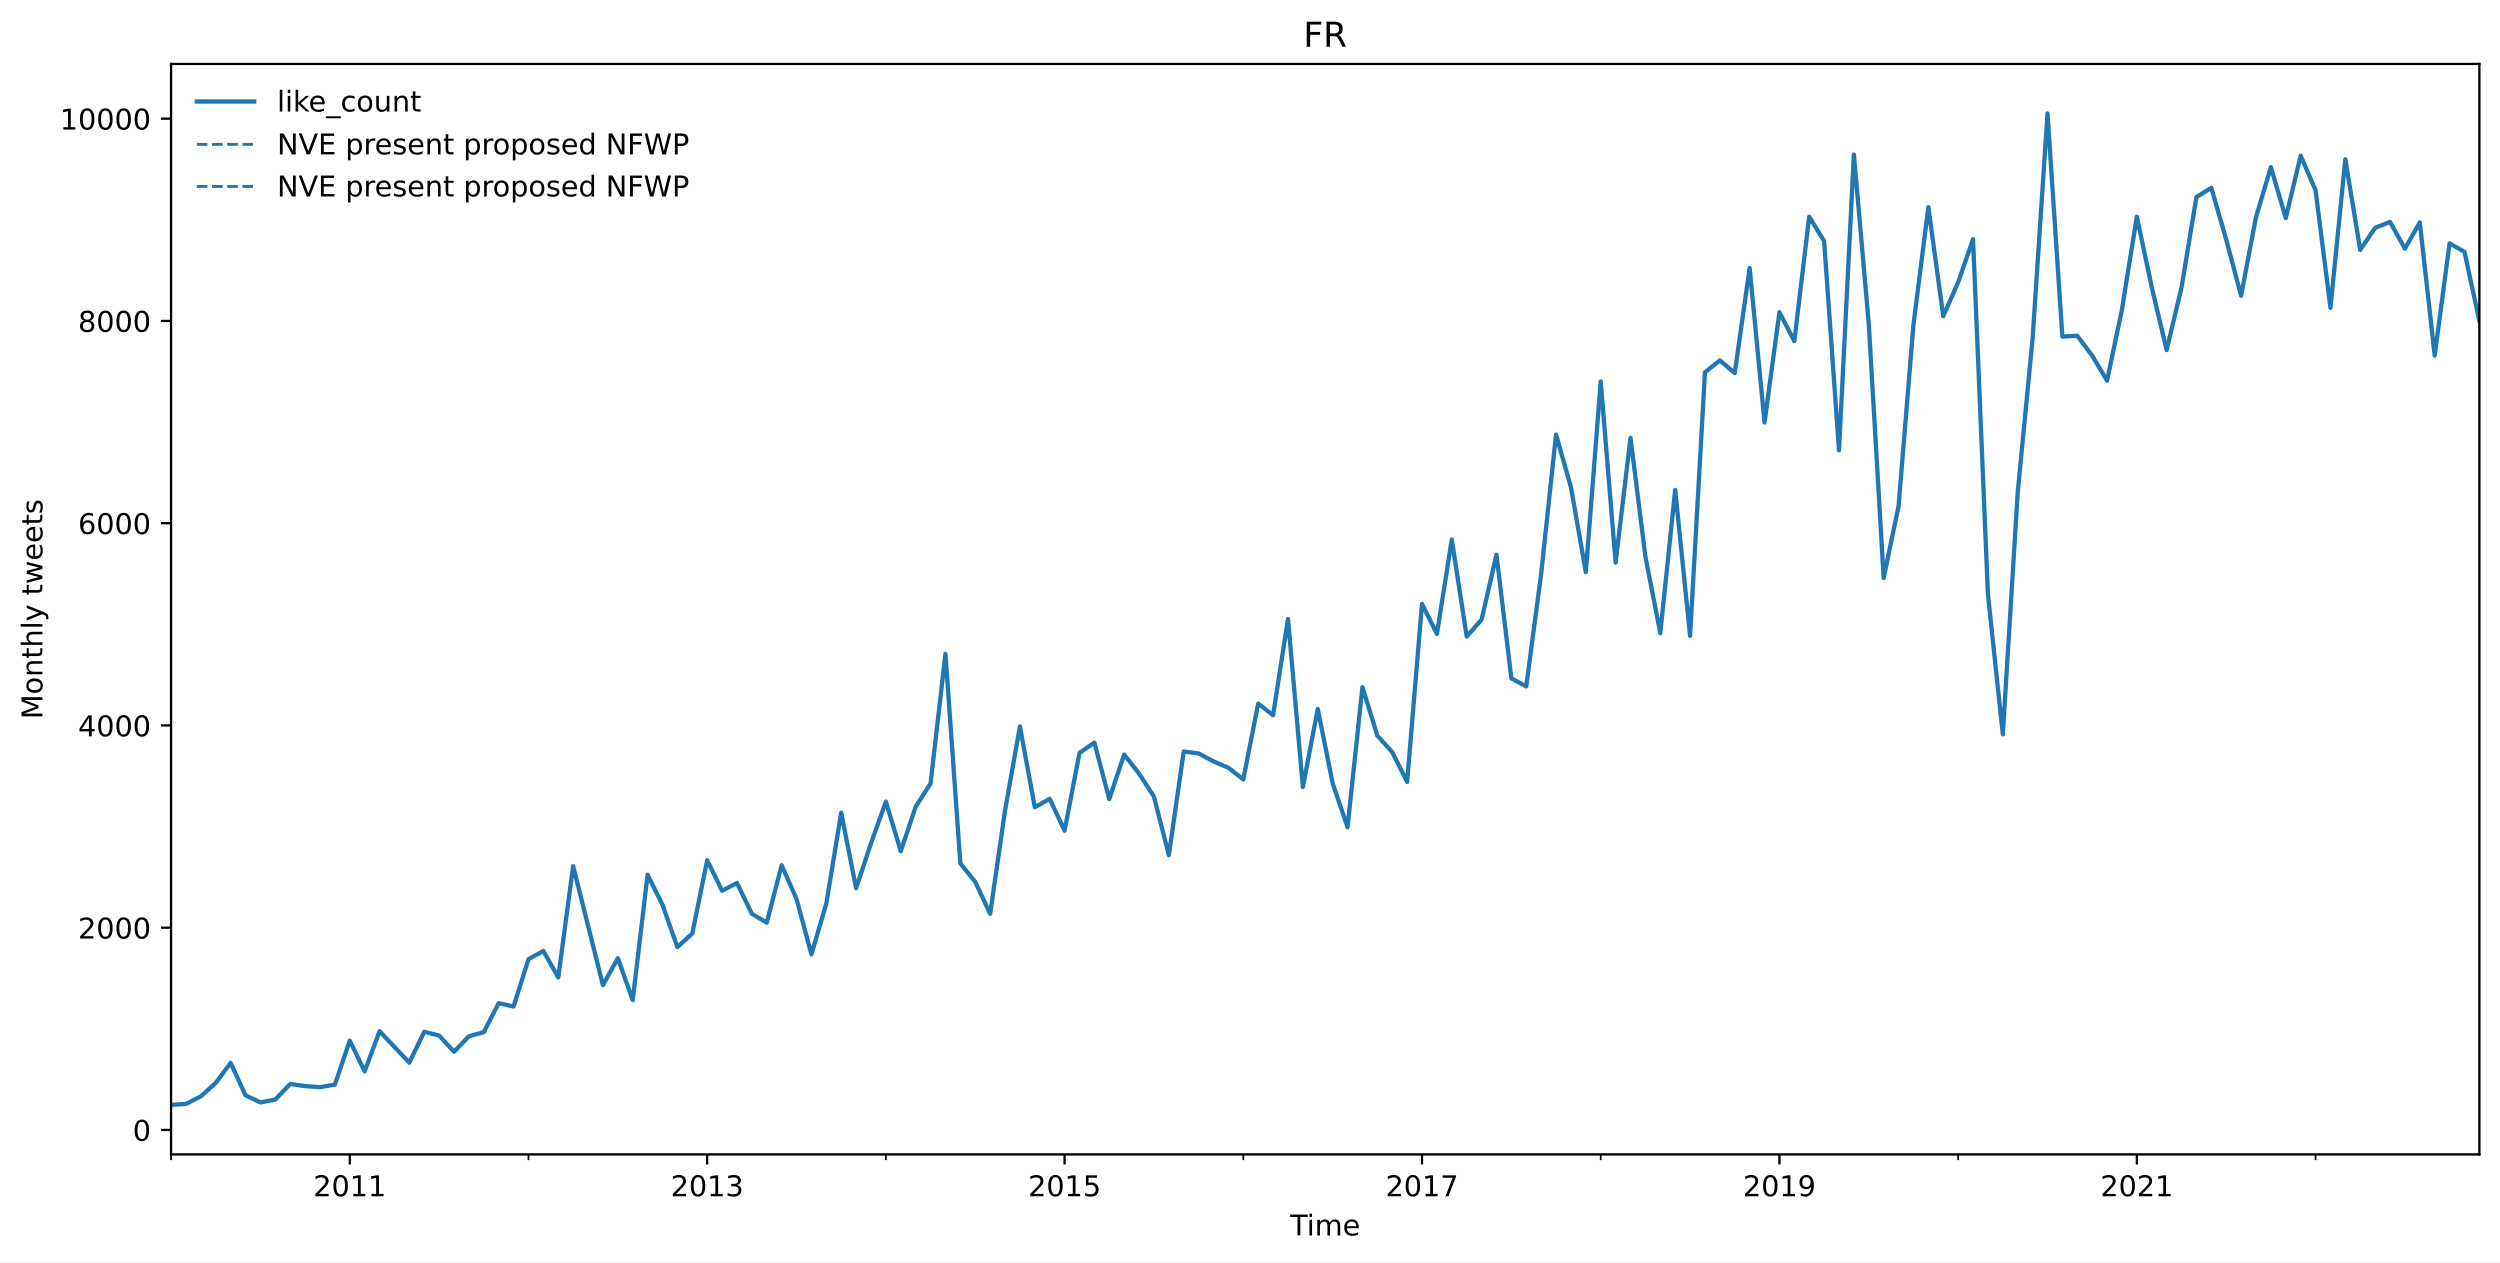
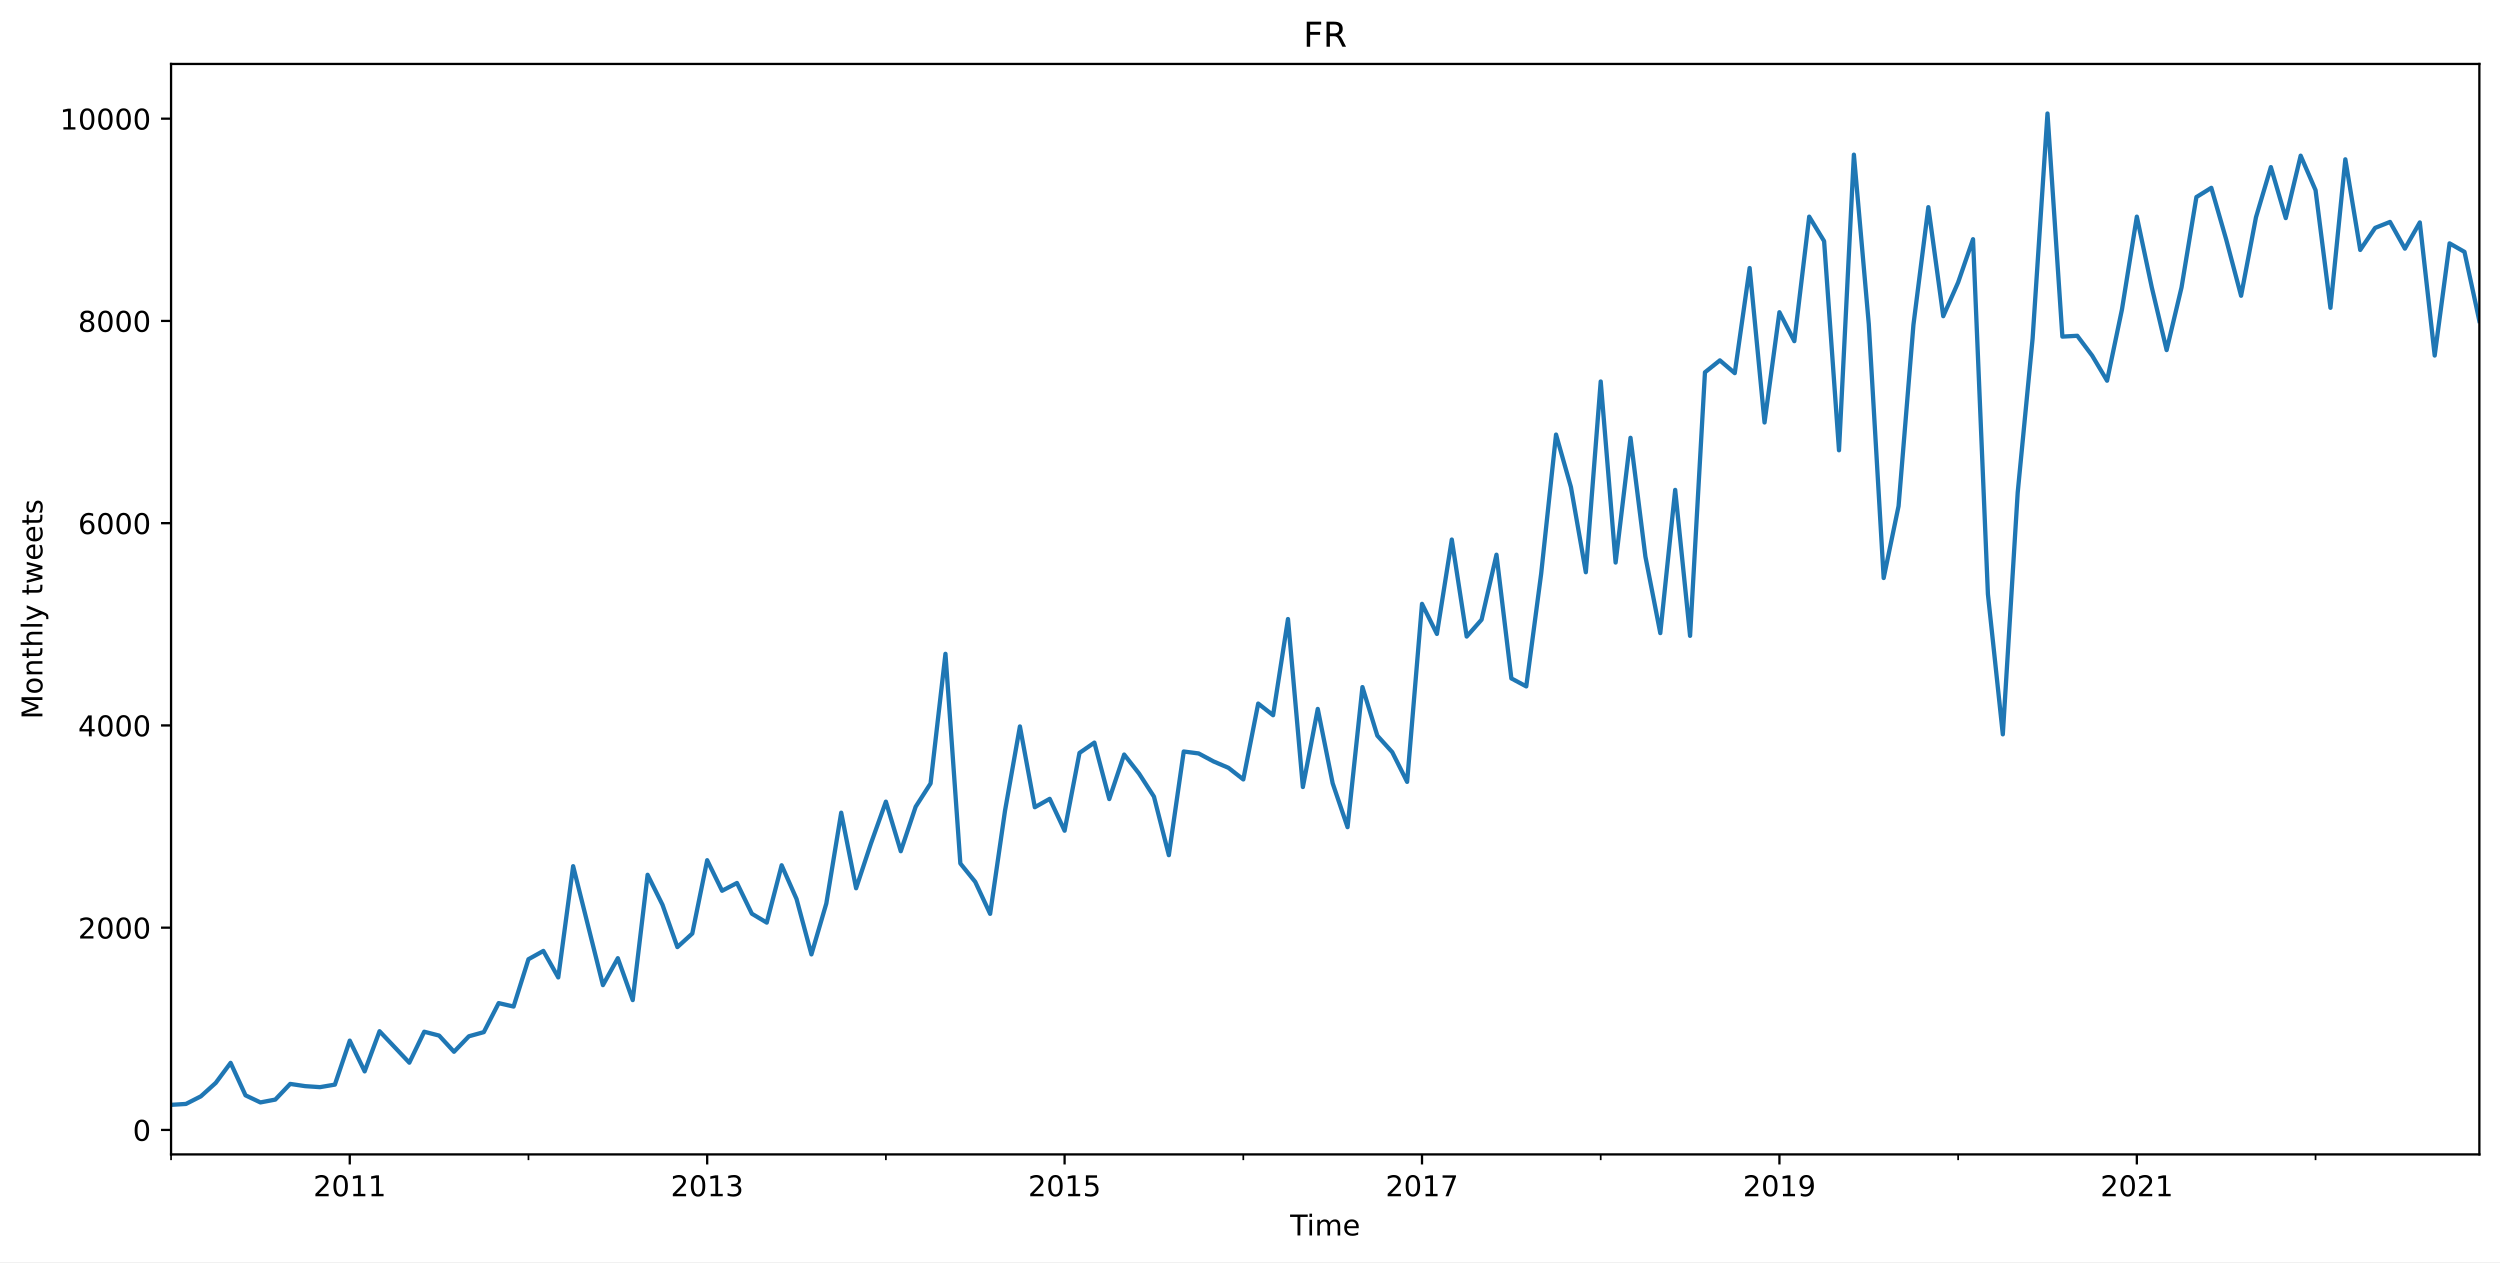
<svg xmlns="http://www.w3.org/2000/svg" xmlns:xlink="http://www.w3.org/1999/xlink" width="872.4pt" height="440.4pt" viewBox="0 0 872.4 440.4" version="1.1">
  <defs>
    <style type="text/css">*{stroke-linejoin: round; stroke-linecap: butt}</style>
  </defs>
  <g id="figure_1">
    <g id="patch_1">
      <path d="M 0 440.4  L 872.4 440.4  L 872.4 0  L 0 0  z " style="fill: #ffffff" />
    </g>
    <g id="axes_1">
      <g id="patch_2">
        <path d="M 59.691 402.843  L 865.2 402.843  L 865.2 22.318  L 59.691 22.318  z " style="fill: #ffffff" />
      </g>
      <g id="matplotlib.axis_1">
        <g id="xtick_1">
          <g id="line2d_1">
            <defs>
-               <path id="m2f936fc7c8" d="M 0 0  L 0 3.5  " style="stroke: #000000; stroke-width: 0.8" />
-             </defs>
-             <g>
-               <use xlink:href="#m2f936fc7c8" x="122.053" y="402.843" style="stroke: #000000; stroke-width: 0.8" />
+               <path id="m8560728ac0" d="M 0 0  L 0 3.5  " style="stroke: #000000; stroke-width: 0.8" />
+             </defs>
+             <g>
+               <use xlink:href="#m8560728ac0" x="122.053" y="402.843" style="stroke: #000000; stroke-width: 0.8" />
            </g>
          </g>
          <g id="text_1">
            <g transform="translate(109.3276 417.4417) scale(0.1 -0.1)">
              <defs>
                <path id="DejaVuSans-32" d="M 1228 531  L 3431 531  L 3431 0  L 469 0  L 469 531  Q 828 903 1448 1529  Q 2069 2156 2228 2338  Q 2531 2678 2651 2914  Q 2772 3150 2772 3378  Q 2772 3750 2511 3984  Q 2250 4219 1831 4219  Q 1534 4219 1204 4116  Q 875 4013 500 3803  L 500 4441  Q 881 4594 1212 4672  Q 1544 4750 1819 4750  Q 2544 4750 2975 4387  Q 3406 4025 3406 3419  Q 3406 3131 3298 2873  Q 3191 2616 2906 2266  Q 2828 2175 2409 1742  Q 1991 1309 1228 531  z " transform="scale(0.015625)" />
                <path id="DejaVuSans-30" d="M 2034 4250  Q 1547 4250 1301 3770  Q 1056 3291 1056 2328  Q 1056 1369 1301 889  Q 1547 409 2034 409  Q 2525 409 2770 889  Q 3016 1369 3016 2328  Q 3016 3291 2770 3770  Q 2525 4250 2034 4250  z M 2034 4750  Q 2819 4750 3233 4129  Q 3647 3509 3647 2328  Q 3647 1150 3233 529  Q 2819 -91 2034 -91  Q 1250 -91 836 529  Q 422 1150 422 2328  Q 422 3509 836 4129  Q 1250 4750 2034 4750  z " transform="scale(0.015625)" />
                <path id="DejaVuSans-31" d="M 794 531  L 1825 531  L 1825 4091  L 703 3866  L 703 4441  L 1819 4666  L 2450 4666  L 2450 531  L 3481 531  L 3481 0  L 794 0  L 794 531  z " transform="scale(0.015625)" />
              </defs>
              <use xlink:href="#DejaVuSans-32" />
              <use xlink:href="#DejaVuSans-30" x="63.623" />
              <use xlink:href="#DejaVuSans-31" x="127.246" />
              <use xlink:href="#DejaVuSans-31" x="190.869" />
            </g>
          </g>
        </g>
        <g id="xtick_2">
          <g id="line2d_2">
            <g>
-               <use xlink:href="#m2f936fc7c8" x="246.777" y="402.843" style="stroke: #000000; stroke-width: 0.8" />
+               <use xlink:href="#m8560728ac0" x="246.777" y="402.843" style="stroke: #000000; stroke-width: 0.8" />
            </g>
          </g>
          <g id="text_2">
            <g transform="translate(234.0516 417.4417) scale(0.1 -0.1)">
              <defs>
                <path id="DejaVuSans-33" d="M 2597 2516  Q 3050 2419 3304 2112  Q 3559 1806 3559 1356  Q 3559 666 3084 287  Q 2609 -91 1734 -91  Q 1441 -91 1130 -33  Q 819 25 488 141  L 488 750  Q 750 597 1062 519  Q 1375 441 1716 441  Q 2309 441 2620 675  Q 2931 909 2931 1356  Q 2931 1769 2642 2001  Q 2353 2234 1838 2234  L 1294 2234  L 1294 2753  L 1863 2753  Q 2328 2753 2575 2939  Q 2822 3125 2822 3475  Q 2822 3834 2567 4026  Q 2313 4219 1838 4219  Q 1578 4219 1281 4162  Q 984 4106 628 3988  L 628 4550  Q 988 4650 1302 4700  Q 1616 4750 1894 4750  Q 2613 4750 3031 4423  Q 3450 4097 3450 3541  Q 3450 3153 3228 2886  Q 3006 2619 2597 2516  z " transform="scale(0.015625)" />
              </defs>
              <use xlink:href="#DejaVuSans-32" />
              <use xlink:href="#DejaVuSans-30" x="63.623" />
              <use xlink:href="#DejaVuSans-31" x="127.246" />
              <use xlink:href="#DejaVuSans-33" x="190.869" />
            </g>
          </g>
        </g>
        <g id="xtick_3">
          <g id="line2d_3">
            <g>
-               <use xlink:href="#m2f936fc7c8" x="371.501" y="402.843" style="stroke: #000000; stroke-width: 0.8" />
+               <use xlink:href="#m8560728ac0" x="371.501" y="402.843" style="stroke: #000000; stroke-width: 0.8" />
            </g>
          </g>
          <g id="text_3">
            <g transform="translate(358.7755 417.4417) scale(0.1 -0.1)">
              <defs>
                <path id="DejaVuSans-35" d="M 691 4666  L 3169 4666  L 3169 4134  L 1269 4134  L 1269 2991  Q 1406 3038 1543 3061  Q 1681 3084 1819 3084  Q 2600 3084 3056 2656  Q 3513 2228 3513 1497  Q 3513 744 3044 326  Q 2575 -91 1722 -91  Q 1428 -91 1123 -41  Q 819 9 494 109  L 494 744  Q 775 591 1075 516  Q 1375 441 1709 441  Q 2250 441 2565 725  Q 2881 1009 2881 1497  Q 2881 1984 2565 2268  Q 2250 2553 1709 2553  Q 1456 2553 1204 2497  Q 953 2441 691 2322  L 691 4666  z " transform="scale(0.015625)" />
              </defs>
              <use xlink:href="#DejaVuSans-32" />
              <use xlink:href="#DejaVuSans-30" x="63.623" />
              <use xlink:href="#DejaVuSans-31" x="127.246" />
              <use xlink:href="#DejaVuSans-35" x="190.869" />
            </g>
          </g>
        </g>
        <g id="xtick_4">
          <g id="line2d_4">
            <g>
-               <use xlink:href="#m2f936fc7c8" x="496.224" y="402.843" style="stroke: #000000; stroke-width: 0.8" />
+               <use xlink:href="#m8560728ac0" x="496.224" y="402.843" style="stroke: #000000; stroke-width: 0.8" />
            </g>
          </g>
          <g id="text_4">
            <g transform="translate(483.4995 417.4417) scale(0.1 -0.1)">
              <defs>
                <path id="DejaVuSans-37" d="M 525 4666  L 3525 4666  L 3525 4397  L 1831 0  L 1172 0  L 2766 4134  L 525 4134  L 525 4666  z " transform="scale(0.015625)" />
              </defs>
              <use xlink:href="#DejaVuSans-32" />
              <use xlink:href="#DejaVuSans-30" x="63.623" />
              <use xlink:href="#DejaVuSans-31" x="127.246" />
              <use xlink:href="#DejaVuSans-37" x="190.869" />
            </g>
          </g>
        </g>
        <g id="xtick_5">
          <g id="line2d_5">
            <g>
-               <use xlink:href="#m2f936fc7c8" x="620.948" y="402.843" style="stroke: #000000; stroke-width: 0.8" />
+               <use xlink:href="#m8560728ac0" x="620.948" y="402.843" style="stroke: #000000; stroke-width: 0.8" />
            </g>
          </g>
          <g id="text_5">
            <g transform="translate(608.2234 417.4417) scale(0.1 -0.1)">
              <defs>
                <path id="DejaVuSans-39" d="M 703 97  L 703 672  Q 941 559 1184 500  Q 1428 441 1663 441  Q 2288 441 2617 861  Q 2947 1281 2994 2138  Q 2813 1869 2534 1725  Q 2256 1581 1919 1581  Q 1219 1581 811 2004  Q 403 2428 403 3163  Q 403 3881 828 4315  Q 1253 4750 1959 4750  Q 2769 4750 3195 4129  Q 3622 3509 3622 2328  Q 3622 1225 3098 567  Q 2575 -91 1691 -91  Q 1453 -91 1209 -44  Q 966 3 703 97  z M 1959 2075  Q 2384 2075 2632 2365  Q 2881 2656 2881 3163  Q 2881 3666 2632 3958  Q 2384 4250 1959 4250  Q 1534 4250 1286 3958  Q 1038 3666 1038 3163  Q 1038 2656 1286 2365  Q 1534 2075 1959 2075  z " transform="scale(0.015625)" />
              </defs>
              <use xlink:href="#DejaVuSans-32" />
              <use xlink:href="#DejaVuSans-30" x="63.623" />
              <use xlink:href="#DejaVuSans-31" x="127.246" />
              <use xlink:href="#DejaVuSans-39" x="190.869" />
            </g>
          </g>
        </g>
        <g id="xtick_6">
          <g id="line2d_6">
            <g>
-               <use xlink:href="#m2f936fc7c8" x="745.672" y="402.843" style="stroke: #000000; stroke-width: 0.8" />
+               <use xlink:href="#m8560728ac0" x="745.672" y="402.843" style="stroke: #000000; stroke-width: 0.8" />
            </g>
          </g>
          <g id="text_6">
            <g transform="translate(732.9474 417.4417) scale(0.1 -0.1)">
              <use xlink:href="#DejaVuSans-32" />
              <use xlink:href="#DejaVuSans-30" x="63.623" />
              <use xlink:href="#DejaVuSans-32" x="127.246" />
              <use xlink:href="#DejaVuSans-31" x="190.869" />
            </g>
          </g>
        </g>
        <g id="xtick_7">
          <g id="line2d_7">
            <defs>
-               <path id="m11939d0449" d="M 0 0  L 0 2  " style="stroke: #000000; stroke-width: 0.6" />
-             </defs>
-             <g>
-               <use xlink:href="#m11939d0449" x="59.691" y="402.843" style="stroke: #000000; stroke-width: 0.6" />
+               <path id="m09fdd36ddf" d="M 0 0  L 0 2  " style="stroke: #000000; stroke-width: 0.6" />
+             </defs>
+             <g>
+               <use xlink:href="#m09fdd36ddf" x="59.691" y="402.843" style="stroke: #000000; stroke-width: 0.6" />
            </g>
          </g>
        </g>
        <g id="xtick_8">
          <g id="line2d_8">
            <g>
-               <use xlink:href="#m11939d0449" x="184.415" y="402.843" style="stroke: #000000; stroke-width: 0.6" />
+               <use xlink:href="#m09fdd36ddf" x="184.415" y="402.843" style="stroke: #000000; stroke-width: 0.6" />
            </g>
          </g>
        </g>
        <g id="xtick_9">
          <g id="line2d_9">
            <g>
-               <use xlink:href="#m11939d0449" x="309.139" y="402.843" style="stroke: #000000; stroke-width: 0.6" />
+               <use xlink:href="#m09fdd36ddf" x="309.139" y="402.843" style="stroke: #000000; stroke-width: 0.6" />
            </g>
          </g>
        </g>
        <g id="xtick_10">
          <g id="line2d_10">
            <g>
-               <use xlink:href="#m11939d0449" x="433.862" y="402.843" style="stroke: #000000; stroke-width: 0.6" />
+               <use xlink:href="#m09fdd36ddf" x="433.862" y="402.843" style="stroke: #000000; stroke-width: 0.6" />
            </g>
          </g>
        </g>
        <g id="xtick_11">
          <g id="line2d_11">
            <g>
-               <use xlink:href="#m11939d0449" x="558.586" y="402.843" style="stroke: #000000; stroke-width: 0.6" />
+               <use xlink:href="#m09fdd36ddf" x="558.586" y="402.843" style="stroke: #000000; stroke-width: 0.6" />
            </g>
          </g>
        </g>
        <g id="xtick_12">
          <g id="line2d_12">
            <g>
-               <use xlink:href="#m11939d0449" x="683.31" y="402.843" style="stroke: #000000; stroke-width: 0.6" />
+               <use xlink:href="#m09fdd36ddf" x="683.31" y="402.843" style="stroke: #000000; stroke-width: 0.6" />
            </g>
          </g>
        </g>
        <g id="xtick_13">
          <g id="line2d_13">
            <g>
-               <use xlink:href="#m11939d0449" x="808.034" y="402.843" style="stroke: #000000; stroke-width: 0.6" />
+               <use xlink:href="#m09fdd36ddf" x="808.034" y="402.843" style="stroke: #000000; stroke-width: 0.6" />
            </g>
          </g>
        </g>
        <g id="text_7">
          <g transform="translate(450.2115 431.1198) scale(0.1 -0.1)">
            <defs>
              <path id="DejaVuSans-54" d="M -19 4666  L 3928 4666  L 3928 4134  L 2272 4134  L 2272 0  L 1638 0  L 1638 4134  L -19 4134  L -19 4666  z " transform="scale(0.015625)" />
              <path id="DejaVuSans-69" d="M 603 3500  L 1178 3500  L 1178 0  L 603 0  L 603 3500  z M 603 4863  L 1178 4863  L 1178 4134  L 603 4134  L 603 4863  z " transform="scale(0.015625)" />
              <path id="DejaVuSans-6d" d="M 3328 2828  Q 3544 3216 3844 3400  Q 4144 3584 4550 3584  Q 5097 3584 5394 3201  Q 5691 2819 5691 2113  L 5691 0  L 5113 0  L 5113 2094  Q 5113 2597 4934 2840  Q 4756 3084 4391 3084  Q 3944 3084 3684 2787  Q 3425 2491 3425 1978  L 3425 0  L 2847 0  L 2847 2094  Q 2847 2600 2669 2842  Q 2491 3084 2119 3084  Q 1678 3084 1418 2786  Q 1159 2488 1159 1978  L 1159 0  L 581 0  L 581 3500  L 1159 3500  L 1159 2956  Q 1356 3278 1631 3431  Q 1906 3584 2284 3584  Q 2666 3584 2933 3390  Q 3200 3197 3328 2828  z " transform="scale(0.015625)" />
              <path id="DejaVuSans-65" d="M 3597 1894  L 3597 1613  L 953 1613  Q 991 1019 1311 708  Q 1631 397 2203 397  Q 2534 397 2845 478  Q 3156 559 3463 722  L 3463 178  Q 3153 47 2828 -22  Q 2503 -91 2169 -91  Q 1331 -91 842 396  Q 353 884 353 1716  Q 353 2575 817 3079  Q 1281 3584 2069 3584  Q 2775 3584 3186 3129  Q 3597 2675 3597 1894  z M 3022 2063  Q 3016 2534 2758 2815  Q 2500 3097 2075 3097  Q 1594 3097 1305 2825  Q 1016 2553 972 2059  L 3022 2063  z " transform="scale(0.015625)" />
            </defs>
            <use xlink:href="#DejaVuSans-54" />
            <use xlink:href="#DejaVuSans-69" x="57.959" />
            <use xlink:href="#DejaVuSans-6d" x="85.742" />
            <use xlink:href="#DejaVuSans-65" x="183.154" />
          </g>
        </g>
      </g>
      <g id="matplotlib.axis_2">
        <g id="ytick_1">
          <g id="line2d_14">
            <defs>
-               <path id="m7662612c5b" d="M 0 0  L -3.5 0  " style="stroke: #000000; stroke-width: 0.8" />
-             </defs>
-             <g>
-               <use xlink:href="#m7662612c5b" x="59.691" y="394.298" style="stroke: #000000; stroke-width: 0.8" />
+               <path id="m3242acefed" d="M 0 0  L -3.5 0  " style="stroke: #000000; stroke-width: 0.8" />
+             </defs>
+             <g>
+               <use xlink:href="#m3242acefed" x="59.691" y="394.298" style="stroke: #000000; stroke-width: 0.8" />
            </g>
          </g>
          <g id="text_8">
            <g transform="translate(46.32812 398.0974) scale(0.1 -0.1)">
              <use xlink:href="#DejaVuSans-30" />
            </g>
          </g>
        </g>
        <g id="ytick_2">
          <g id="line2d_15">
            <g>
-               <use xlink:href="#m7662612c5b" x="59.691" y="323.721" style="stroke: #000000; stroke-width: 0.8" />
+               <use xlink:href="#m3242acefed" x="59.691" y="323.721" style="stroke: #000000; stroke-width: 0.8" />
            </g>
          </g>
          <g id="text_9">
            <g transform="translate(27.24063 327.5207) scale(0.1 -0.1)">
              <use xlink:href="#DejaVuSans-32" />
              <use xlink:href="#DejaVuSans-30" x="63.623" />
              <use xlink:href="#DejaVuSans-30" x="127.246" />
              <use xlink:href="#DejaVuSans-30" x="190.869" />
            </g>
          </g>
        </g>
        <g id="ytick_3">
          <g id="line2d_16">
            <g>
-               <use xlink:href="#m7662612c5b" x="59.691" y="253.145" style="stroke: #000000; stroke-width: 0.8" />
+               <use xlink:href="#m3242acefed" x="59.691" y="253.145" style="stroke: #000000; stroke-width: 0.8" />
            </g>
          </g>
          <g id="text_10">
            <g transform="translate(27.24063 256.9439) scale(0.1 -0.1)">
              <defs>
                <path id="DejaVuSans-34" d="M 2419 4116  L 825 1625  L 2419 1625  L 2419 4116  z M 2253 4666  L 3047 4666  L 3047 1625  L 3713 1625  L 3713 1100  L 3047 1100  L 3047 0  L 2419 0  L 2419 1100  L 313 1100  L 313 1709  L 2253 4666  z " transform="scale(0.015625)" />
              </defs>
              <use xlink:href="#DejaVuSans-34" />
              <use xlink:href="#DejaVuSans-30" x="63.623" />
              <use xlink:href="#DejaVuSans-30" x="127.246" />
              <use xlink:href="#DejaVuSans-30" x="190.869" />
            </g>
          </g>
        </g>
        <g id="ytick_4">
          <g id="line2d_17">
            <g>
-               <use xlink:href="#m7662612c5b" x="59.691" y="182.568" style="stroke: #000000; stroke-width: 0.8" />
+               <use xlink:href="#m3242acefed" x="59.691" y="182.568" style="stroke: #000000; stroke-width: 0.8" />
            </g>
          </g>
          <g id="text_11">
            <g transform="translate(27.24063 186.3672) scale(0.1 -0.1)">
              <defs>
                <path id="DejaVuSans-36" d="M 2113 2584  Q 1688 2584 1439 2293  Q 1191 2003 1191 1497  Q 1191 994 1439 701  Q 1688 409 2113 409  Q 2538 409 2786 701  Q 3034 994 3034 1497  Q 3034 2003 2786 2293  Q 2538 2584 2113 2584  z M 3366 4563  L 3366 3988  Q 3128 4100 2886 4159  Q 2644 4219 2406 4219  Q 1781 4219 1451 3797  Q 1122 3375 1075 2522  Q 1259 2794 1537 2939  Q 1816 3084 2150 3084  Q 2853 3084 3261 2657  Q 3669 2231 3669 1497  Q 3669 778 3244 343  Q 2819 -91 2113 -91  Q 1303 -91 875 529  Q 447 1150 447 2328  Q 447 3434 972 4092  Q 1497 4750 2381 4750  Q 2619 4750 2861 4703  Q 3103 4656 3366 4563  z " transform="scale(0.015625)" />
              </defs>
              <use xlink:href="#DejaVuSans-36" />
              <use xlink:href="#DejaVuSans-30" x="63.623" />
              <use xlink:href="#DejaVuSans-30" x="127.246" />
              <use xlink:href="#DejaVuSans-30" x="190.869" />
            </g>
          </g>
        </g>
        <g id="ytick_5">
          <g id="line2d_18">
            <g>
-               <use xlink:href="#m7662612c5b" x="59.691" y="111.991" style="stroke: #000000; stroke-width: 0.8" />
+               <use xlink:href="#m3242acefed" x="59.691" y="111.991" style="stroke: #000000; stroke-width: 0.8" />
            </g>
          </g>
          <g id="text_12">
            <g transform="translate(27.24063 115.7904) scale(0.1 -0.1)">
              <defs>
                <path id="DejaVuSans-38" d="M 2034 2216  Q 1584 2216 1326 1975  Q 1069 1734 1069 1313  Q 1069 891 1326 650  Q 1584 409 2034 409  Q 2484 409 2743 651  Q 3003 894 3003 1313  Q 3003 1734 2745 1975  Q 2488 2216 2034 2216  z M 1403 2484  Q 997 2584 770 2862  Q 544 3141 544 3541  Q 544 4100 942 4425  Q 1341 4750 2034 4750  Q 2731 4750 3128 4425  Q 3525 4100 3525 3541  Q 3525 3141 3298 2862  Q 3072 2584 2669 2484  Q 3125 2378 3379 2068  Q 3634 1759 3634 1313  Q 3634 634 3220 271  Q 2806 -91 2034 -91  Q 1263 -91 848 271  Q 434 634 434 1313  Q 434 1759 690 2068  Q 947 2378 1403 2484  z M 1172 3481  Q 1172 3119 1398 2916  Q 1625 2713 2034 2713  Q 2441 2713 2670 2916  Q 2900 3119 2900 3481  Q 2900 3844 2670 4047  Q 2441 4250 2034 4250  Q 1625 4250 1398 4047  Q 1172 3844 1172 3481  z " transform="scale(0.015625)" />
              </defs>
              <use xlink:href="#DejaVuSans-38" />
              <use xlink:href="#DejaVuSans-30" x="63.623" />
              <use xlink:href="#DejaVuSans-30" x="127.246" />
              <use xlink:href="#DejaVuSans-30" x="190.869" />
            </g>
          </g>
        </g>
        <g id="ytick_6">
          <g id="line2d_19">
            <g>
-               <use xlink:href="#m7662612c5b" x="59.691" y="41.414" style="stroke: #000000; stroke-width: 0.8" />
+               <use xlink:href="#m3242acefed" x="59.691" y="41.414" style="stroke: #000000; stroke-width: 0.8" />
            </g>
          </g>
          <g id="text_13">
            <g transform="translate(20.87813 45.21365) scale(0.1 -0.1)">
              <use xlink:href="#DejaVuSans-31" />
              <use xlink:href="#DejaVuSans-30" x="63.623" />
              <use xlink:href="#DejaVuSans-30" x="127.246" />
              <use xlink:href="#DejaVuSans-30" x="190.869" />
              <use xlink:href="#DejaVuSans-30" x="254.492" />
            </g>
          </g>
        </g>
        <g id="text_14">
          <g transform="translate(14.79844 250.9565) rotate(-90) scale(0.1 -0.1)">
            <defs>
              <path id="DejaVuSans-4d" d="M 628 4666  L 1569 4666  L 2759 1491  L 3956 4666  L 4897 4666  L 4897 0  L 4281 0  L 4281 4097  L 3078 897  L 2444 897  L 1241 4097  L 1241 0  L 628 0  L 628 4666  z " transform="scale(0.015625)" />
              <path id="DejaVuSans-6f" d="M 1959 3097  Q 1497 3097 1228 2736  Q 959 2375 959 1747  Q 959 1119 1226 758  Q 1494 397 1959 397  Q 2419 397 2687 759  Q 2956 1122 2956 1747  Q 2956 2369 2687 2733  Q 2419 3097 1959 3097  z M 1959 3584  Q 2709 3584 3137 3096  Q 3566 2609 3566 1747  Q 3566 888 3137 398  Q 2709 -91 1959 -91  Q 1206 -91 779 398  Q 353 888 353 1747  Q 353 2609 779 3096  Q 1206 3584 1959 3584  z " transform="scale(0.015625)" />
              <path id="DejaVuSans-6e" d="M 3513 2113  L 3513 0  L 2938 0  L 2938 2094  Q 2938 2591 2744 2837  Q 2550 3084 2163 3084  Q 1697 3084 1428 2787  Q 1159 2491 1159 1978  L 1159 0  L 581 0  L 581 3500  L 1159 3500  L 1159 2956  Q 1366 3272 1645 3428  Q 1925 3584 2291 3584  Q 2894 3584 3203 3211  Q 3513 2838 3513 2113  z " transform="scale(0.015625)" />
              <path id="DejaVuSans-74" d="M 1172 4494  L 1172 3500  L 2356 3500  L 2356 3053  L 1172 3053  L 1172 1153  Q 1172 725 1289 603  Q 1406 481 1766 481  L 2356 481  L 2356 0  L 1766 0  Q 1100 0 847 248  Q 594 497 594 1153  L 594 3053  L 172 3053  L 172 3500  L 594 3500  L 594 4494  L 1172 4494  z " transform="scale(0.015625)" />
              <path id="DejaVuSans-68" d="M 3513 2113  L 3513 0  L 2938 0  L 2938 2094  Q 2938 2591 2744 2837  Q 2550 3084 2163 3084  Q 1697 3084 1428 2787  Q 1159 2491 1159 1978  L 1159 0  L 581 0  L 581 4863  L 1159 4863  L 1159 2956  Q 1366 3272 1645 3428  Q 1925 3584 2291 3584  Q 2894 3584 3203 3211  Q 3513 2838 3513 2113  z " transform="scale(0.015625)" />
              <path id="DejaVuSans-6c" d="M 603 4863  L 1178 4863  L 1178 0  L 603 0  L 603 4863  z " transform="scale(0.015625)" />
              <path id="DejaVuSans-79" d="M 2059 -325  Q 1816 -950 1584 -1140  Q 1353 -1331 966 -1331  L 506 -1331  L 506 -850  L 844 -850  Q 1081 -850 1212 -737  Q 1344 -625 1503 -206  L 1606 56  L 191 3500  L 800 3500  L 1894 763  L 2988 3500  L 3597 3500  L 2059 -325  z " transform="scale(0.015625)" />
              <path id="DejaVuSans-20" transform="scale(0.015625)" />
              <path id="DejaVuSans-77" d="M 269 3500  L 844 3500  L 1563 769  L 2278 3500  L 2956 3500  L 3675 769  L 4391 3500  L 4966 3500  L 4050 0  L 3372 0  L 2619 2869  L 1863 0  L 1184 0  L 269 3500  z " transform="scale(0.015625)" />
              <path id="DejaVuSans-73" d="M 2834 3397  L 2834 2853  Q 2591 2978 2328 3040  Q 2066 3103 1784 3103  Q 1356 3103 1142 2972  Q 928 2841 928 2578  Q 928 2378 1081 2264  Q 1234 2150 1697 2047  L 1894 2003  Q 2506 1872 2764 1633  Q 3022 1394 3022 966  Q 3022 478 2636 193  Q 2250 -91 1575 -91  Q 1294 -91 989 -36  Q 684 19 347 128  L 347 722  Q 666 556 975 473  Q 1284 391 1588 391  Q 1994 391 2212 530  Q 2431 669 2431 922  Q 2431 1156 2273 1281  Q 2116 1406 1581 1522  L 1381 1569  Q 847 1681 609 1914  Q 372 2147 372 2553  Q 372 3047 722 3315  Q 1072 3584 1716 3584  Q 2034 3584 2315 3537  Q 2597 3491 2834 3397  z " transform="scale(0.015625)" />
            </defs>
            <use xlink:href="#DejaVuSans-4d" />
            <use xlink:href="#DejaVuSans-6f" x="86.279" />
            <use xlink:href="#DejaVuSans-6e" x="147.461" />
            <use xlink:href="#DejaVuSans-74" x="210.84" />
            <use xlink:href="#DejaVuSans-68" x="250.049" />
            <use xlink:href="#DejaVuSans-6c" x="313.428" />
            <use xlink:href="#DejaVuSans-79" x="341.211" />
            <use xlink:href="#DejaVuSans-20" x="400.391" />
            <use xlink:href="#DejaVuSans-74" x="432.178" />
            <use xlink:href="#DejaVuSans-77" x="471.387" />
            <use xlink:href="#DejaVuSans-65" x="553.174" />
            <use xlink:href="#DejaVuSans-65" x="614.697" />
            <use xlink:href="#DejaVuSans-74" x="676.221" />
            <use xlink:href="#DejaVuSans-73" x="715.43" />
          </g>
        </g>
      </g>
      <g id="line2d_20">
-         <path d="M 59.691 385.547  L 64.887 385.229  L 70.084 382.582  L 75.281 377.889  L 80.478 370.902  L 85.675 382.23  L 90.872 384.7  L 96.068 383.712  L 101.265 378.242  L 106.462 379.018  L 111.659 379.371  L 116.856 378.489  L 122.053 363.139  L 127.249 373.866  L 132.446 359.857  L 142.84 370.831  L 148.037 360.033  L 153.234 361.374  L 158.43 367.02  L 163.627 361.621  L 168.824 360.174  L 174.021 350.047  L 179.218 351.246  L 184.415 334.731  L 189.611 331.838  L 194.808 341.083  L 200.005 302.266  L 210.399 343.765  L 215.596 334.379  L 220.792 348.988  L 225.989 305.266  L 231.186 315.746  L 236.383 330.497  L 241.58 325.768  L 246.777 300.184  L 251.973 310.841  L 257.17 308.124  L 262.367 318.852  L 267.564 321.957  L 272.761 301.949  L 277.958 313.7  L 283.154 333.038  L 288.351 315.288  L 293.548 283.599  L 298.745 309.959  L 303.942 294.291  L 309.139 279.752  L 314.335 297.043  L 319.532 281.517  L 324.729 273.4  L 329.926 228.161  L 335.123 301.313  L 340.32 307.736  L 345.516 318.887  L 350.713 282.893  L 355.91 253.498  L 361.107 281.693  L 366.304 278.764  L 371.501 289.88  L 376.697 262.743  L 381.894 259.144  L 387.091 278.835  L 392.288 263.308  L 397.485 269.942  L 402.682 277.988  L 407.878 298.42  L 413.075 262.249  L 418.272 262.92  L 423.469 265.707  L 428.666 267.931  L 433.862 271.989  L 439.059 245.522  L 444.256 249.581  L 449.453 216.021  L 454.65 274.635  L 459.847 247.393  L 465.043 273.33  L 470.24 288.645  L 475.437 239.77  L 480.634 256.709  L 485.831 262.461  L 491.028 272.836  L 496.224 210.728  L 501.421 221.209  L 506.618 188.285  L 511.815 222.126  L 517.012 216.233  L 522.209 193.578  L 527.405 236.736  L 532.602 239.523  L 537.799 200.247  L 542.996 151.655  L 548.193 169.97  L 553.39 199.683  L 558.586 133.129  L 563.783 196.295  L 568.98 152.785  L 574.177 194.213  L 579.374 220.926  L 584.571 170.958  L 589.767 221.879  L 594.964 129.918  L 600.161 125.754  L 605.358 130.2  L 610.555 93.535  L 615.752 147.421  L 620.948 108.956  L 626.145 119.049  L 631.342 75.609  L 636.539 84.149  L 641.736 157.125  L 646.933 53.977  L 652.129 113.085  L 657.326 201.694  L 662.523 176.604  L 667.72 113.297  L 672.917 72.292  L 678.114 110.333  L 683.31 98.546  L 688.507 83.478  L 693.704 207.34  L 698.901 256.25  L 704.098 171.876  L 709.295 118.167  L 714.491 39.615  L 719.688 117.461  L 724.885 117.179  L 730.082 124.095  L 735.279 132.847  L 740.476 108.004  L 745.672 75.609  L 750.869 100.205  L 756.066 122.154  L 761.263 100.311  L 766.46 68.763  L 771.657 65.552  L 776.853 83.584  L 782.05 103.204  L 787.247 75.821  L 792.444 58.318  L 797.641 76.103  L 802.838 54.33  L 808.034 66.363  L 813.231 107.404  L 818.428 55.6  L 823.625 87.219  L 828.822 79.526  L 834.019 77.444  L 839.215 86.76  L 844.412 77.62  L 849.609 124.06  L 854.806 84.925  L 860.003 87.889  L 865.2 111.991  L 865.2 111.991  " clip-path="url(#p89687f91a4)" style="fill: none; stroke: #1f77b4; stroke-width: 1.5; stroke-linecap: square" />
+         <path d="M 59.691 385.547  L 64.887 385.229  L 70.084 382.582  L 75.281 377.889  L 80.478 370.902  L 85.675 382.23  L 90.872 384.7  L 96.068 383.712  L 101.265 378.242  L 106.462 379.018  L 111.659 379.371  L 116.856 378.489  L 122.053 363.139  L 127.249 373.866  L 132.446 359.857  L 142.84 370.831  L 148.037 360.033  L 153.234 361.374  L 158.43 367.02  L 163.627 361.621  L 168.824 360.174  L 174.021 350.047  L 179.218 351.246  L 184.415 334.731  L 189.611 331.838  L 194.808 341.083  L 200.005 302.266  L 210.399 343.765  L 215.596 334.379  L 220.792 348.988  L 225.989 305.266  L 231.186 315.746  L 236.383 330.497  L 241.58 325.768  L 246.777 300.184  L 251.973 310.841  L 257.17 308.124  L 262.367 318.852  L 267.564 321.957  L 272.761 301.949  L 277.958 313.7  L 283.154 333.038  L 288.351 315.288  L 293.548 283.599  L 298.745 309.959  L 303.942 294.291  L 309.139 279.752  L 314.335 297.043  L 319.532 281.517  L 324.729 273.4  L 329.926 228.161  L 335.123 301.313  L 340.32 307.736  L 345.516 318.887  L 350.713 282.893  L 355.91 253.498  L 361.107 281.693  L 366.304 278.764  L 371.501 289.88  L 376.697 262.743  L 381.894 259.144  L 387.091 278.835  L 392.288 263.308  L 397.485 269.942  L 402.682 277.988  L 407.878 298.42  L 413.075 262.249  L 418.272 262.92  L 423.469 265.707  L 428.666 267.931  L 433.862 271.989  L 439.059 245.522  L 444.256 249.581  L 449.453 216.021  L 454.65 274.635  L 459.847 247.393  L 465.043 273.33  L 470.24 288.645  L 475.437 239.77  L 480.634 256.709  L 485.831 262.461  L 491.028 272.836  L 496.224 210.728  L 501.421 221.209  L 506.618 188.285  L 511.815 222.126  L 517.012 216.233  L 522.209 193.578  L 527.405 236.736  L 532.602 239.523  L 537.799 200.247  L 542.996 151.655  L 548.193 169.97  L 553.39 199.683  L 558.586 133.129  L 563.783 196.295  L 568.98 152.785  L 574.177 194.213  L 579.374 220.926  L 584.571 170.958  L 589.767 221.879  L 594.964 129.918  L 600.161 125.754  L 605.358 130.2  L 610.555 93.535  L 615.752 147.421  L 620.948 108.956  L 626.145 119.049  L 631.342 75.609  L 636.539 84.149  L 641.736 157.125  L 646.933 53.977  L 652.129 113.085  L 657.326 201.694  L 662.523 176.604  L 667.72 113.297  L 672.917 72.292  L 678.114 110.333  L 683.31 98.546  L 688.507 83.478  L 693.704 207.34  L 698.901 256.25  L 704.098 171.876  L 709.295 118.167  L 714.491 39.615  L 719.688 117.461  L 724.885 117.179  L 730.082 124.095  L 735.279 132.847  L 740.476 108.004  L 745.672 75.609  L 750.869 100.205  L 756.066 122.154  L 761.263 100.311  L 766.46 68.763  L 771.657 65.552  L 776.853 83.584  L 782.05 103.204  L 787.247 75.821  L 792.444 58.318  L 797.641 76.103  L 802.838 54.33  L 808.034 66.363  L 813.231 107.404  L 818.428 55.6  L 823.625 87.219  L 828.822 79.526  L 834.019 77.444  L 839.215 86.76  L 844.412 77.62  L 849.609 124.06  L 854.806 84.925  L 860.003 87.889  L 865.2 111.991  L 865.2 111.991  " clip-path="url(#pc9f72149ee)" style="fill: none; stroke: #1f77b4; stroke-width: 1.5; stroke-linecap: square" />
      </g>
      <g id="line2d_21">
-         <path clip-path="url(#p89687f91a4)" style="fill: none; stroke-dasharray: 3.7,1.6; stroke-dashoffset: 0; stroke: #1f77b4" />
+         <path clip-path="url(#pc9f72149ee)" style="fill: none; stroke-dasharray: 3.7,1.6; stroke-dashoffset: 0; stroke: #1f77b4" />
      </g>
      <g id="line2d_22">
-         <path clip-path="url(#p89687f91a4)" style="fill: none; stroke-dasharray: 3.7,1.6; stroke-dashoffset: 0; stroke: #1f77b4" />
+         <path clip-path="url(#pc9f72149ee)" style="fill: none; stroke-dasharray: 3.7,1.6; stroke-dashoffset: 0; stroke: #1f77b4" />
      </g>
      <g id="patch_3">
        <path d="M 59.691 402.843  L 59.691 22.318  " style="fill: none; stroke: #000000; stroke-width: 0.8; stroke-linejoin: miter; stroke-linecap: square" />
      </g>
      <g id="patch_4">
        <path d="M 865.2 402.843  L 865.2 22.318  " style="fill: none; stroke: #000000; stroke-width: 0.8; stroke-linejoin: miter; stroke-linecap: square" />
      </g>
      <g id="patch_5">
        <path d="M 59.691 402.843  L 865.2 402.843  " style="fill: none; stroke: #000000; stroke-width: 0.8; stroke-linejoin: miter; stroke-linecap: square" />
      </g>
      <g id="patch_6">
        <path d="M 59.691 22.318  L 865.2 22.318  " style="fill: none; stroke: #000000; stroke-width: 0.8; stroke-linejoin: miter; stroke-linecap: square" />
      </g>
      <g id="text_15">
        <g transform="translate(454.8251 16.31812) scale(0.12 -0.12)">
          <defs>
            <path id="DejaVuSans-46" d="M 628 4666  L 3309 4666  L 3309 4134  L 1259 4134  L 1259 2759  L 3109 2759  L 3109 2228  L 1259 2228  L 1259 0  L 628 0  L 628 4666  z " transform="scale(0.015625)" />
            <path id="DejaVuSans-52" d="M 2841 2188  Q 3044 2119 3236 1894  Q 3428 1669 3622 1275  L 4263 0  L 3584 0  L 2988 1197  Q 2756 1666 2539 1819  Q 2322 1972 1947 1972  L 1259 1972  L 1259 0  L 628 0  L 628 4666  L 2053 4666  Q 2853 4666 3247 4331  Q 3641 3997 3641 3322  Q 3641 2881 3436 2590  Q 3231 2300 2841 2188  z M 1259 4147  L 1259 2491  L 2053 2491  Q 2509 2491 2742 2702  Q 2975 2913 2975 3322  Q 2975 3731 2742 3939  Q 2509 4147 2053 4147  L 1259 4147  z " transform="scale(0.015625)" />
          </defs>
          <use xlink:href="#DejaVuSans-46" />
          <use xlink:href="#DejaVuSans-52" x="57.52" />
        </g>
      </g>
-       <g id="legend_1">
-         <g id="patch_7">
-           <path d="M 66.691 74.631  L 242.555 74.631  Q 244.555 74.631 244.555 72.631  L 244.555 29.318  Q 244.555 27.318 242.555 27.318  L 66.691 27.318  Q 64.691 27.318 64.691 29.318  L 64.691 72.631  Q 64.691 74.631 66.691 74.631  L 66.691 74.631  z " style="fill: none; opacity: 0" />
-         </g>
-         <g id="line2d_23">
-           <path d="M 68.691 35.417  L 78.691 35.417  L 88.691 35.417  " style="fill: none; stroke: #1f77b4; stroke-width: 1.5; stroke-linecap: square" />
-         </g>
-         <g id="text_16">
-           <g transform="translate(96.69062 38.91656) scale(0.1 -0.1)">
-             <defs>
-               <path id="DejaVuSans-6b" d="M 581 4863  L 1159 4863  L 1159 1991  L 2875 3500  L 3609 3500  L 1753 1863  L 3688 0  L 2938 0  L 1159 1709  L 1159 0  L 581 0  L 581 4863  z " transform="scale(0.015625)" />
-               <path id="DejaVuSans-5f" d="M 3263 -1063  L 3263 -1509  L -63 -1509  L -63 -1063  L 3263 -1063  z " transform="scale(0.015625)" />
-               <path id="DejaVuSans-63" d="M 3122 3366  L 3122 2828  Q 2878 2963 2633 3030  Q 2388 3097 2138 3097  Q 1578 3097 1268 2742  Q 959 2388 959 1747  Q 959 1106 1268 751  Q 1578 397 2138 397  Q 2388 397 2633 464  Q 2878 531 3122 666  L 3122 134  Q 2881 22 2623 -34  Q 2366 -91 2075 -91  Q 1284 -91 818 406  Q 353 903 353 1747  Q 353 2603 823 3093  Q 1294 3584 2113 3584  Q 2378 3584 2631 3529  Q 2884 3475 3122 3366  z " transform="scale(0.015625)" />
-               <path id="DejaVuSans-75" d="M 544 1381  L 544 3500  L 1119 3500  L 1119 1403  Q 1119 906 1312 657  Q 1506 409 1894 409  Q 2359 409 2629 706  Q 2900 1003 2900 1516  L 2900 3500  L 3475 3500  L 3475 0  L 2900 0  L 2900 538  Q 2691 219 2414 64  Q 2138 -91 1772 -91  Q 1169 -91 856 284  Q 544 659 544 1381  z M 1991 3584  L 1991 3584  z " transform="scale(0.015625)" />
-             </defs>
-             <use xlink:href="#DejaVuSans-6c" />
-             <use xlink:href="#DejaVuSans-69" x="27.783" />
-             <use xlink:href="#DejaVuSans-6b" x="55.566" />
-             <use xlink:href="#DejaVuSans-65" x="109.852" />
-             <use xlink:href="#DejaVuSans-5f" x="171.375" />
-             <use xlink:href="#DejaVuSans-63" x="221.375" />
-             <use xlink:href="#DejaVuSans-6f" x="276.355" />
-             <use xlink:href="#DejaVuSans-75" x="337.537" />
-             <use xlink:href="#DejaVuSans-6e" x="400.916" />
-             <use xlink:href="#DejaVuSans-74" x="464.295" />
-           </g>
-         </g>
-         <g id="line2d_24">
-           <path d="M 68.691 50.373  L 78.691 50.373  L 88.691 50.373  " style="fill: none; stroke-dasharray: 3.7,1.6; stroke-dashoffset: 0; stroke: #1f77b4" />
-         </g>
-         <g id="text_17">
-           <g transform="translate(96.69062 53.87281) scale(0.1 -0.1)">
-             <defs>
-               <path id="DejaVuSans-4e" d="M 628 4666  L 1478 4666  L 3547 763  L 3547 4666  L 4159 4666  L 4159 0  L 3309 0  L 1241 3903  L 1241 0  L 628 0  L 628 4666  z " transform="scale(0.015625)" />
-               <path id="DejaVuSans-56" d="M 1831 0  L 50 4666  L 709 4666  L 2188 738  L 3669 4666  L 4325 4666  L 2547 0  L 1831 0  z " transform="scale(0.015625)" />
-               <path id="DejaVuSans-45" d="M 628 4666  L 3578 4666  L 3578 4134  L 1259 4134  L 1259 2753  L 3481 2753  L 3481 2222  L 1259 2222  L 1259 531  L 3634 531  L 3634 0  L 628 0  L 628 4666  z " transform="scale(0.015625)" />
-               <path id="DejaVuSans-70" d="M 1159 525  L 1159 -1331  L 581 -1331  L 581 3500  L 1159 3500  L 1159 2969  Q 1341 3281 1617 3432  Q 1894 3584 2278 3584  Q 2916 3584 3314 3078  Q 3713 2572 3713 1747  Q 3713 922 3314 415  Q 2916 -91 2278 -91  Q 1894 -91 1617 61  Q 1341 213 1159 525  z M 3116 1747  Q 3116 2381 2855 2742  Q 2594 3103 2138 3103  Q 1681 3103 1420 2742  Q 1159 2381 1159 1747  Q 1159 1113 1420 752  Q 1681 391 2138 391  Q 2594 391 2855 752  Q 3116 1113 3116 1747  z " transform="scale(0.015625)" />
-               <path id="DejaVuSans-72" d="M 2631 2963  Q 2534 3019 2420 3045  Q 2306 3072 2169 3072  Q 1681 3072 1420 2755  Q 1159 2438 1159 1844  L 1159 0  L 581 0  L 581 3500  L 1159 3500  L 1159 2956  Q 1341 3275 1631 3429  Q 1922 3584 2338 3584  Q 2397 3584 2469 3576  Q 2541 3569 2628 3553  L 2631 2963  z " transform="scale(0.015625)" />
-               <path id="DejaVuSans-64" d="M 2906 2969  L 2906 4863  L 3481 4863  L 3481 0  L 2906 0  L 2906 525  Q 2725 213 2448 61  Q 2172 -91 1784 -91  Q 1150 -91 751 415  Q 353 922 353 1747  Q 353 2572 751 3078  Q 1150 3584 1784 3584  Q 2172 3584 2448 3432  Q 2725 3281 2906 2969  z M 947 1747  Q 947 1113 1208 752  Q 1469 391 1925 391  Q 2381 391 2643 752  Q 2906 1113 2906 1747  Q 2906 2381 2643 2742  Q 2381 3103 1925 3103  Q 1469 3103 1208 2742  Q 947 2381 947 1747  z " transform="scale(0.015625)" />
-               <path id="DejaVuSans-57" d="M 213 4666  L 850 4666  L 1831 722  L 2809 4666  L 3519 4666  L 4500 722  L 5478 4666  L 6119 4666  L 4947 0  L 4153 0  L 3169 4050  L 2175 0  L 1381 0  L 213 4666  z " transform="scale(0.015625)" />
-               <path id="DejaVuSans-50" d="M 1259 4147  L 1259 2394  L 2053 2394  Q 2494 2394 2734 2622  Q 2975 2850 2975 3272  Q 2975 3691 2734 3919  Q 2494 4147 2053 4147  L 1259 4147  z M 628 4666  L 2053 4666  Q 2838 4666 3239 4311  Q 3641 3956 3641 3272  Q 3641 2581 3239 2228  Q 2838 1875 2053 1875  L 1259 1875  L 1259 0  L 628 0  L 628 4666  z " transform="scale(0.015625)" />
-             </defs>
-             <use xlink:href="#DejaVuSans-4e" />
-             <use xlink:href="#DejaVuSans-56" x="74.805" />
-             <use xlink:href="#DejaVuSans-45" x="143.213" />
-             <use xlink:href="#DejaVuSans-20" x="206.396" />
-             <use xlink:href="#DejaVuSans-70" x="238.184" />
-             <use xlink:href="#DejaVuSans-72" x="301.66" />
-             <use xlink:href="#DejaVuSans-65" x="340.523" />
-             <use xlink:href="#DejaVuSans-73" x="402.047" />
-             <use xlink:href="#DejaVuSans-65" x="454.146" />
-             <use xlink:href="#DejaVuSans-6e" x="515.67" />
-             <use xlink:href="#DejaVuSans-74" x="579.049" />
-             <use xlink:href="#DejaVuSans-20" x="618.258" />
-             <use xlink:href="#DejaVuSans-70" x="650.045" />
-             <use xlink:href="#DejaVuSans-72" x="713.521" />
-             <use xlink:href="#DejaVuSans-6f" x="752.385" />
-             <use xlink:href="#DejaVuSans-70" x="813.566" />
-             <use xlink:href="#DejaVuSans-6f" x="877.043" />
-             <use xlink:href="#DejaVuSans-73" x="938.225" />
-             <use xlink:href="#DejaVuSans-65" x="990.324" />
-             <use xlink:href="#DejaVuSans-64" x="1051.848" />
-             <use xlink:href="#DejaVuSans-20" x="1115.324" />
-             <use xlink:href="#DejaVuSans-4e" x="1147.111" />
-             <use xlink:href="#DejaVuSans-46" x="1221.916" />
-             <use xlink:href="#DejaVuSans-57" x="1279.436" />
-             <use xlink:href="#DejaVuSans-50" x="1378.312" />
-           </g>
-         </g>
-         <g id="line2d_25">
-           <path d="M 68.691 65.051  L 78.691 65.051  L 88.691 65.051  " style="fill: none; stroke-dasharray: 3.7,1.6; stroke-dashoffset: 0; stroke: #1f77b4" />
-         </g>
-         <g id="text_18">
-           <g transform="translate(96.69062 68.55094) scale(0.1 -0.1)">
-             <use xlink:href="#DejaVuSans-4e" />
-             <use xlink:href="#DejaVuSans-56" x="74.805" />
-             <use xlink:href="#DejaVuSans-45" x="143.213" />
-             <use xlink:href="#DejaVuSans-20" x="206.396" />
-             <use xlink:href="#DejaVuSans-70" x="238.184" />
-             <use xlink:href="#DejaVuSans-72" x="301.66" />
-             <use xlink:href="#DejaVuSans-65" x="340.523" />
-             <use xlink:href="#DejaVuSans-73" x="402.047" />
-             <use xlink:href="#DejaVuSans-65" x="454.146" />
-             <use xlink:href="#DejaVuSans-6e" x="515.67" />
-             <use xlink:href="#DejaVuSans-74" x="579.049" />
-             <use xlink:href="#DejaVuSans-20" x="618.258" />
-             <use xlink:href="#DejaVuSans-70" x="650.045" />
-             <use xlink:href="#DejaVuSans-72" x="713.521" />
-             <use xlink:href="#DejaVuSans-6f" x="752.385" />
-             <use xlink:href="#DejaVuSans-70" x="813.566" />
-             <use xlink:href="#DejaVuSans-6f" x="877.043" />
-             <use xlink:href="#DejaVuSans-73" x="938.225" />
-             <use xlink:href="#DejaVuSans-65" x="990.324" />
-             <use xlink:href="#DejaVuSans-64" x="1051.848" />
-             <use xlink:href="#DejaVuSans-20" x="1115.324" />
-             <use xlink:href="#DejaVuSans-4e" x="1147.111" />
-             <use xlink:href="#DejaVuSans-46" x="1221.916" />
-             <use xlink:href="#DejaVuSans-57" x="1279.436" />
-             <use xlink:href="#DejaVuSans-50" x="1378.312" />
-           </g>
-         </g>
-       </g>
    </g>
  </g>
  <defs>
-     <clipPath id="p89687f91a4">
+     <clipPath id="pc9f72149ee">
      <rect x="59.691" y="22.318" width="805.509" height="380.525" />
    </clipPath>
  </defs>
</svg>
